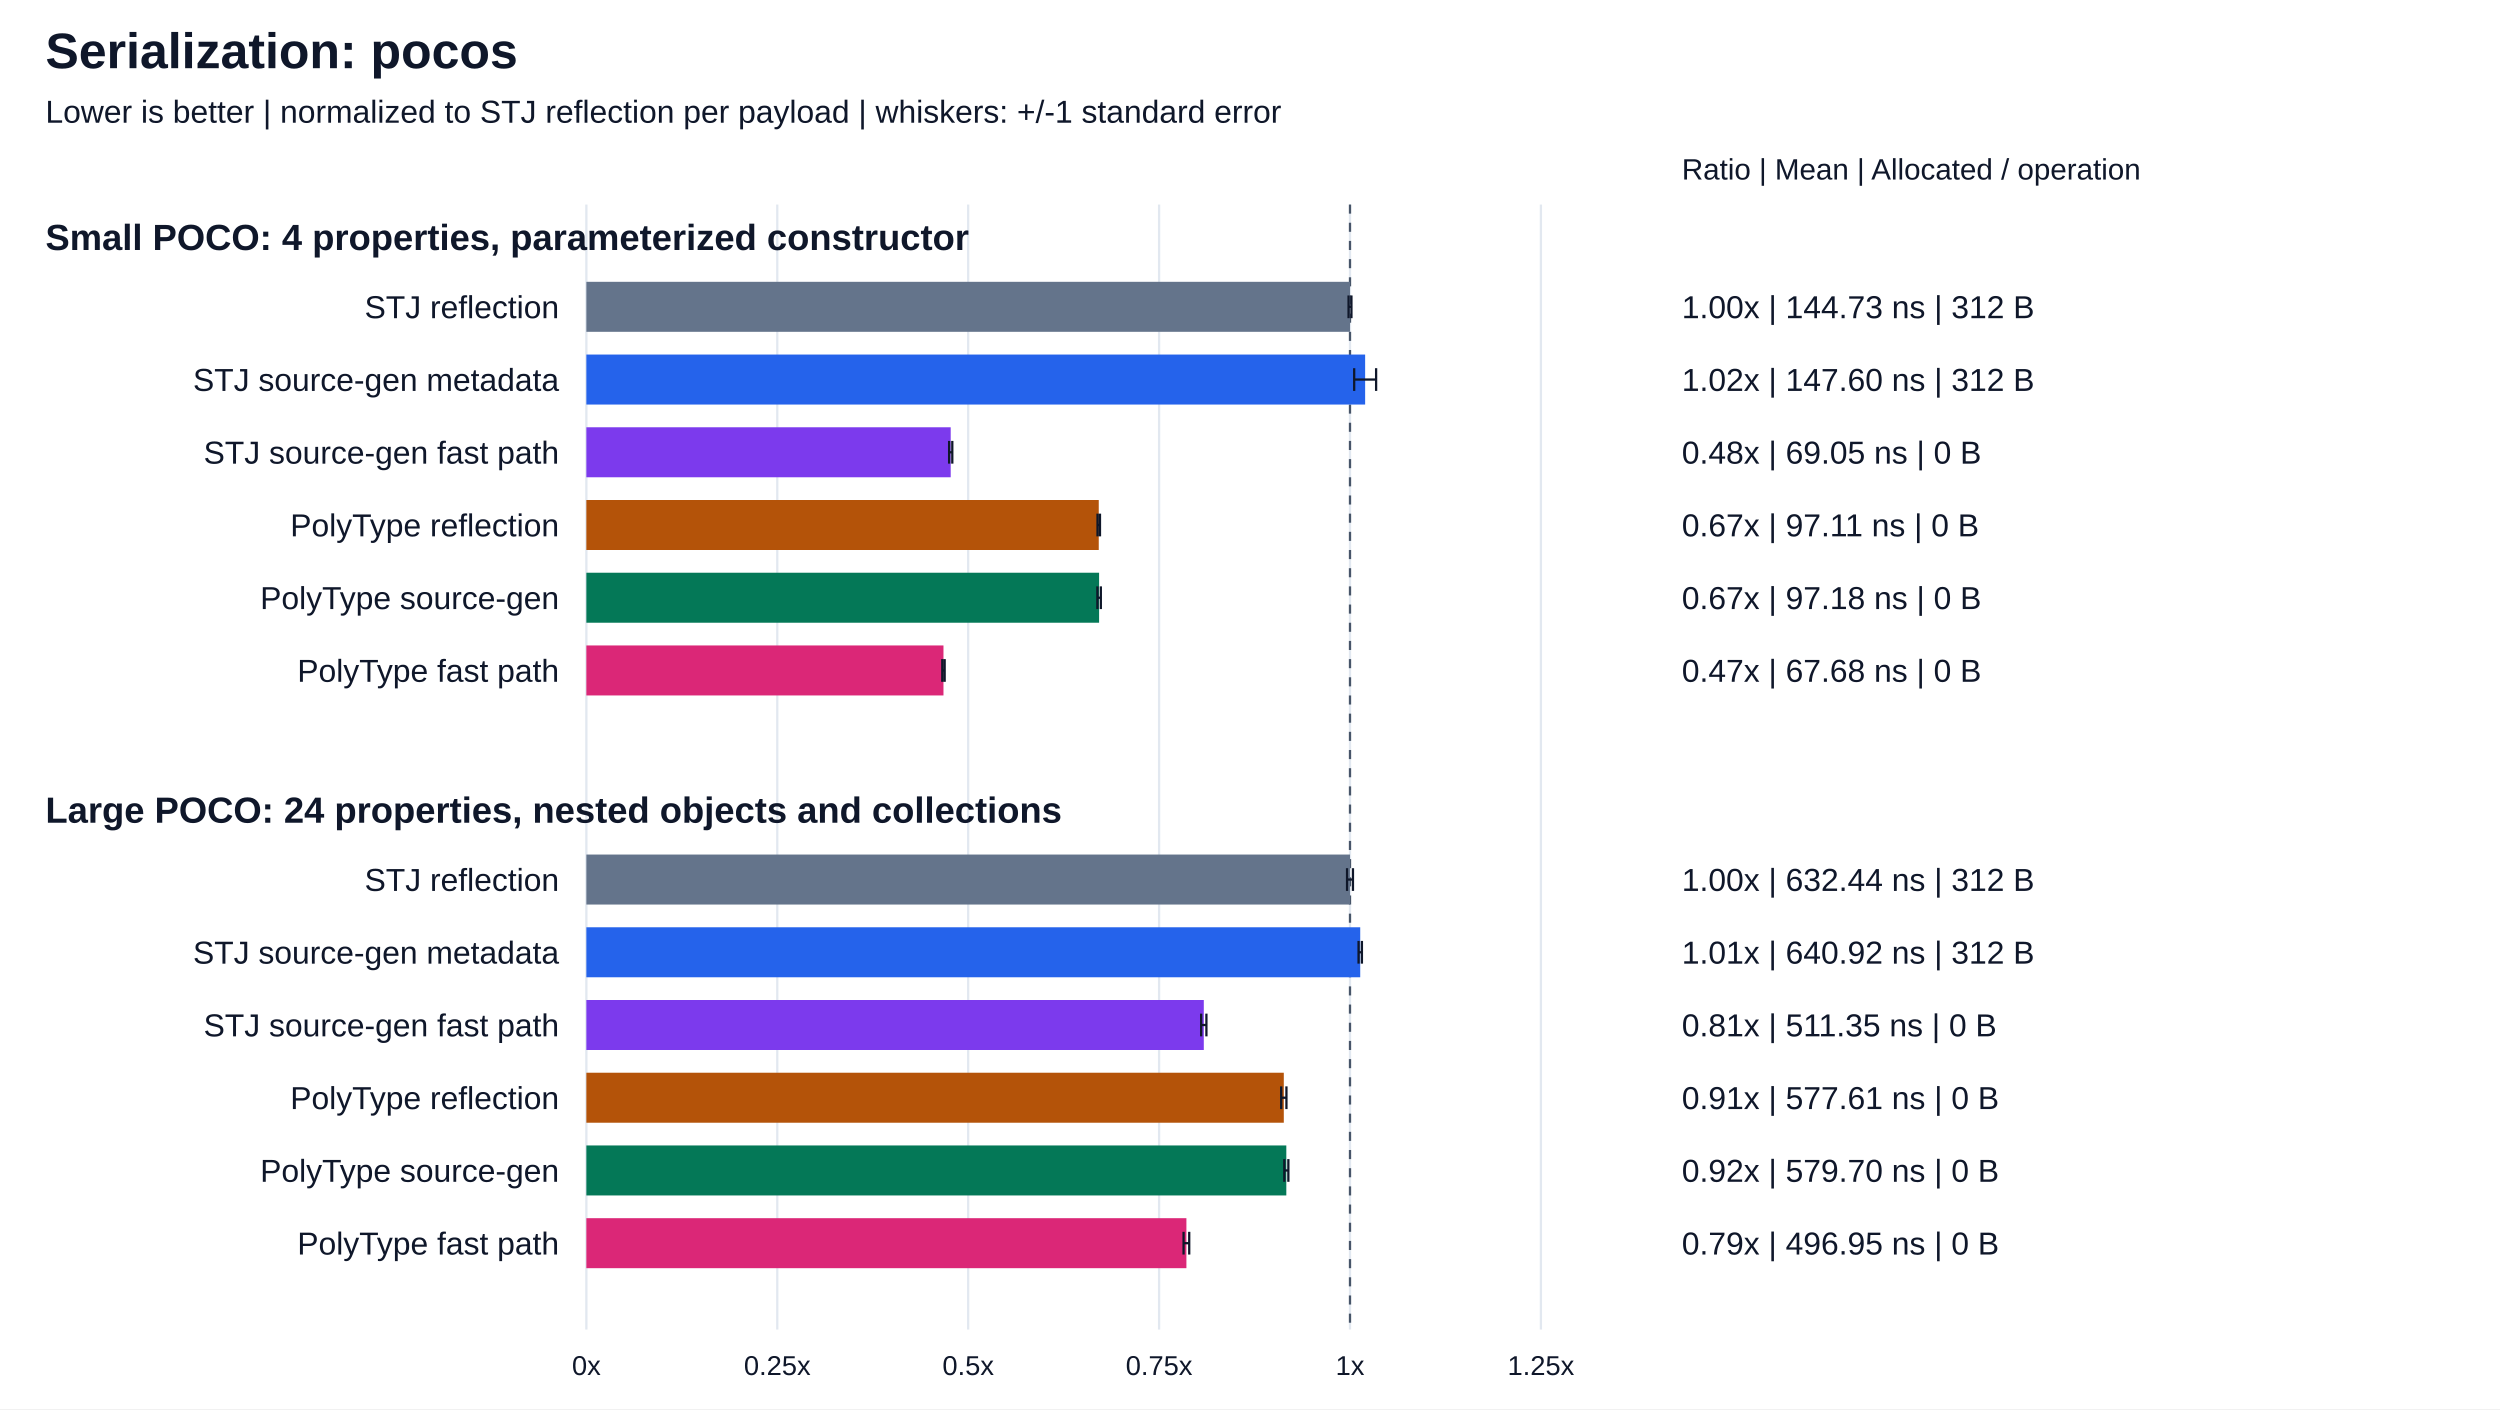
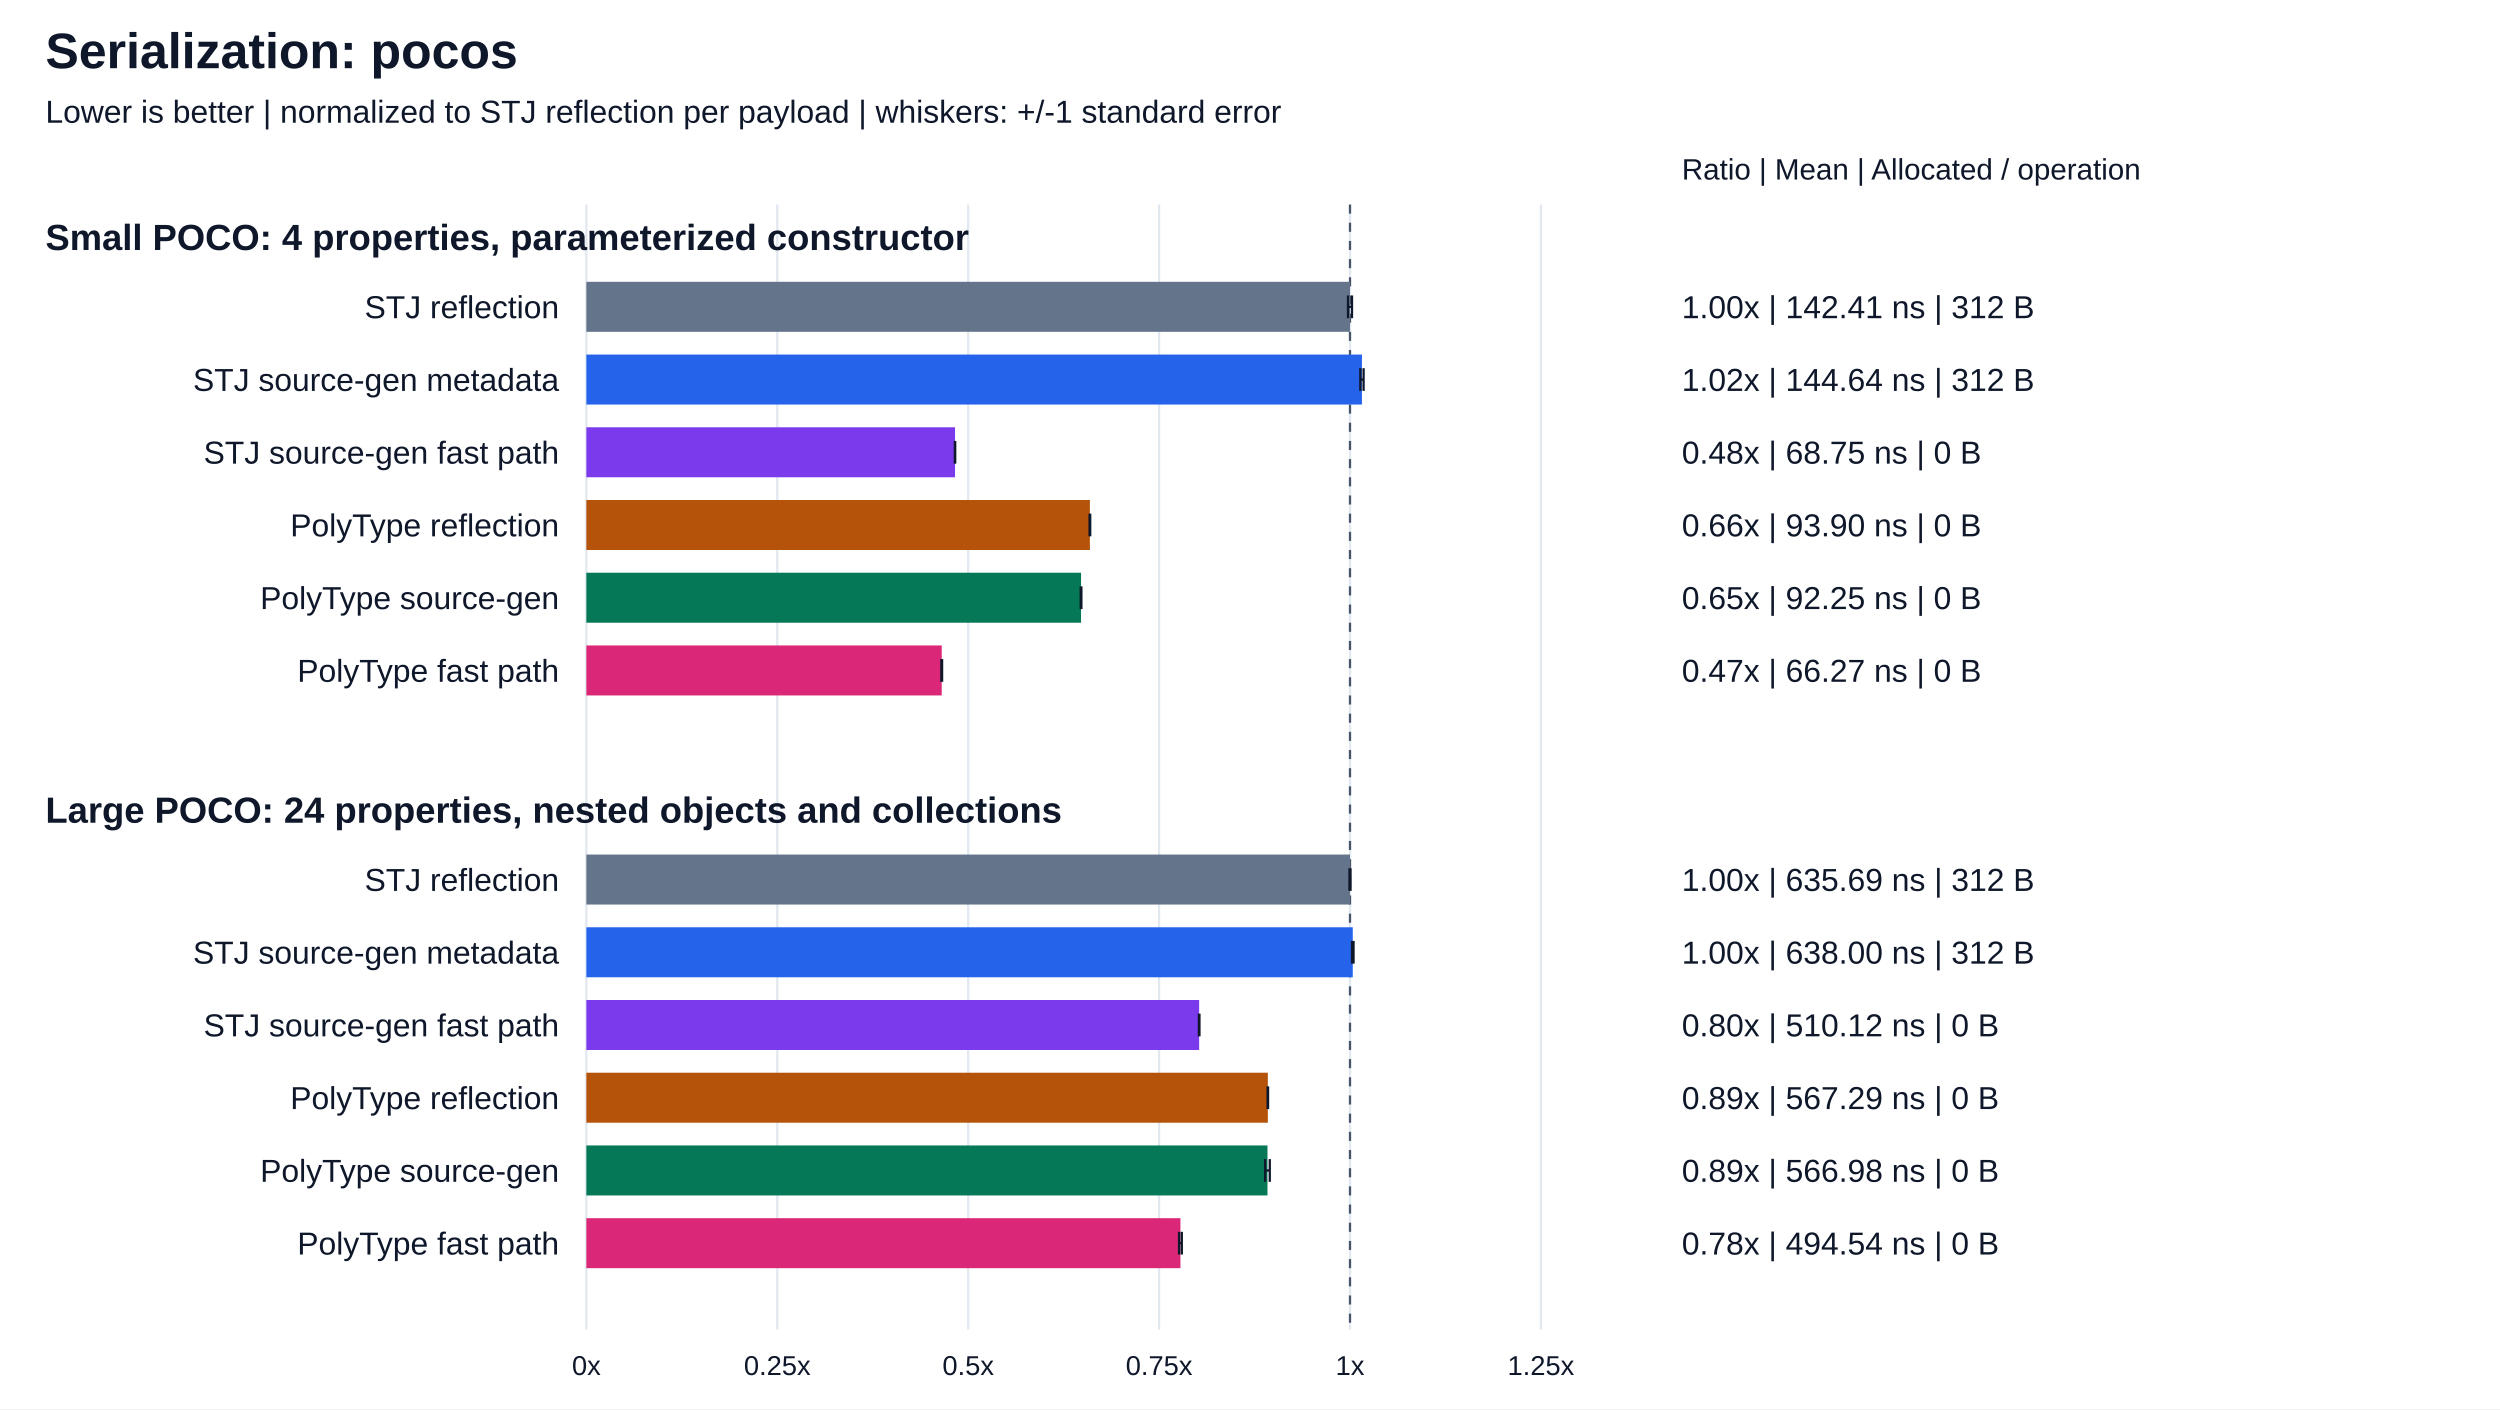
<svg xmlns="http://www.w3.org/2000/svg" width="1100" height="620" viewBox="0 0 1100 620" role="img" aria-labelledby="title desc">
  <rect width="100%" height="100%" fill="#ffffff" />
  <g font-family="Arial, sans-serif" font-size="14" fill="#0f172a">
    <text x="20" y="30" font-size="22" font-weight="bold">Serialization: pocos</text>
    <text x="20" y="54">Lower is better | normalized to STJ reflection per payload | whiskers: +/-1 standard error</text>
    <text x="740" y="79" font-size="13">Ratio | Mean | Allocated / operation</text>
    <line x1="258.00" y1="90" x2="258.00" y2="585" stroke="#e2e8f0" />
    <text x="258.00" y="605" text-anchor="middle" font-size="12">0x</text>
    <line x1="342.00" y1="90" x2="342.00" y2="585" stroke="#e2e8f0" />
    <text x="342.00" y="605" text-anchor="middle" font-size="12">0.25x</text>
    <line x1="426.00" y1="90" x2="426.00" y2="585" stroke="#e2e8f0" />
    <text x="426.00" y="605" text-anchor="middle" font-size="12">0.5x</text>
    <line x1="510.00" y1="90" x2="510.00" y2="585" stroke="#e2e8f0" />
    <text x="510.00" y="605" text-anchor="middle" font-size="12">0.75x</text>
    <line x1="594.00" y1="90" x2="594.00" y2="585" stroke="#e2e8f0" />
    <text x="594.00" y="605" text-anchor="middle" font-size="12">1x</text>
    <line x1="678.00" y1="90" x2="678.00" y2="585" stroke="#e2e8f0" />
    <text x="678.00" y="605" text-anchor="middle" font-size="12">1.25x</text>
    <line x1="594.00" y1="90" x2="594.00" y2="585" stroke="#475569" stroke-dasharray="4 4" />
    <text x="20" y="110" font-weight="bold" font-size="16">Small POCO: 4 properties, parameterized constructor</text>
    <text x="246" y="140" text-anchor="end">STJ reflection</text>
    <rect x="258" y="124" width="336.00" height="22" fill="#64748b" />
-     <path d="M 593.37 135 H 594.63 M 593.37 130 V 140 M 594.63 130 V 140" stroke="#0f172a" fill="none" />
-     <text x="740" y="140">1.00x | 144.73 ns | 312 B</text>
+     <path d="M 593.12 135 H 594.88 M 593.12 130 V 140 M 594.88 130 V 140" stroke="#0f172a" fill="none" />
+     <text x="740" y="140">1.00x | 142.41 ns | 312 B</text>
    <text x="246" y="172" text-anchor="end">STJ source-gen metadata</text>
-     <rect x="258" y="156" width="342.66" height="22" fill="#2563eb" />
-     <path d="M 595.84 167 H 605.49 M 595.84 162 V 172 M 605.49 162 V 172" stroke="#0f172a" fill="none" />
-     <text x="740" y="172">1.02x | 147.60 ns | 312 B</text>
+     <rect x="258" y="156" width="341.26" height="22" fill="#2563eb" />
+     <path d="M 598.54 167 H 599.98 M 598.54 162 V 172 M 599.98 162 V 172" stroke="#0f172a" fill="none" />
+     <text x="740" y="172">1.02x | 144.64 ns | 312 B</text>
    <text x="246" y="204" text-anchor="end">STJ source-gen fast path</text>
-     <rect x="258" y="188" width="160.31" height="22" fill="#7c3aed" />
-     <path d="M 417.61 199 H 419.01 M 417.61 194 V 204 M 419.01 194 V 204" stroke="#0f172a" fill="none" />
-     <text x="740" y="204">0.48x | 69.05 ns | 0 B</text>
+     <rect x="258" y="188" width="162.21" height="22" fill="#7c3aed" />
+     <path d="M 420.13 199 H 420.29 M 420.13 194 V 204 M 420.29 194 V 204" stroke="#0f172a" fill="none" />
+     <text x="740" y="204">0.48x | 68.75 ns | 0 B</text>
    <text x="246" y="236" text-anchor="end">PolyType reflection</text>
-     <rect x="258" y="220" width="225.45" height="22" fill="#b45309" />
-     <path d="M 482.91 231 H 483.99 M 482.91 226 V 236 M 483.99 226 V 236" stroke="#0f172a" fill="none" />
-     <text x="740" y="236">0.67x | 97.11 ns | 0 B</text>
+     <rect x="258" y="220" width="221.55" height="22" fill="#b45309" />
+     <path d="M 479.41 231 H 479.69 M 479.41 226 V 236 M 479.69 226 V 236" stroke="#0f172a" fill="none" />
+     <text x="740" y="236">0.66x | 93.90 ns | 0 B</text>
    <text x="246" y="268" text-anchor="end">PolyType source-gen</text>
-     <rect x="258" y="252" width="225.60" height="22" fill="#047857" />
-     <path d="M 482.84 263 H 484.37 M 482.84 258 V 268 M 484.37 258 V 268" stroke="#0f172a" fill="none" />
-     <text x="740" y="268">0.67x | 97.18 ns | 0 B</text>
+     <rect x="258" y="252" width="217.66" height="22" fill="#047857" />
+     <path d="M 475.52 263 H 475.81 M 475.52 258 V 268 M 475.81 258 V 268" stroke="#0f172a" fill="none" />
+     <text x="740" y="268">0.65x | 92.25 ns | 0 B</text>
    <text x="246" y="300" text-anchor="end">PolyType fast path</text>
-     <rect x="258" y="284" width="157.13" height="22" fill="#db2777" />
-     <path d="M 414.60 295 H 415.65 M 414.60 290 V 300 M 415.65 290 V 300" stroke="#0f172a" fill="none" />
-     <text x="740" y="300">0.47x | 67.68 ns | 0 B</text>
+     <rect x="258" y="284" width="156.36" height="22" fill="#db2777" />
+     <path d="M 414.19 295 H 414.52 M 414.19 290 V 300 M 414.52 290 V 300" stroke="#0f172a" fill="none" />
+     <text x="740" y="300">0.47x | 66.27 ns | 0 B</text>
    <text x="20" y="362" font-weight="bold" font-size="16">Large POCO: 24 properties, nested objects and collections</text>
    <text x="246" y="392" text-anchor="end">STJ reflection</text>
    <rect x="258" y="376" width="336.00" height="22" fill="#64748b" />
-     <path d="M 592.70 387 H 595.30 M 592.70 382 V 392 M 595.30 382 V 392" stroke="#0f172a" fill="none" />
-     <text x="740" y="392">1.00x | 632.44 ns | 312 B</text>
+     <path d="M 593.77 387 H 594.23 M 593.77 382 V 392 M 594.23 382 V 392" stroke="#0f172a" fill="none" />
+     <text x="740" y="392">1.00x | 635.69 ns | 312 B</text>
    <text x="246" y="424" text-anchor="end">STJ source-gen metadata</text>
-     <rect x="258" y="408" width="340.50" height="22" fill="#2563eb" />
-     <path d="M 597.77 419 H 599.24 M 597.77 414 V 424 M 599.24 414 V 424" stroke="#0f172a" fill="none" />
-     <text x="740" y="424">1.01x | 640.92 ns | 312 B</text>
+     <rect x="258" y="408" width="337.22" height="22" fill="#2563eb" />
+     <path d="M 594.88 419 H 595.56 M 594.88 414 V 424 M 595.56 414 V 424" stroke="#0f172a" fill="none" />
+     <text x="740" y="424">1.00x | 638.00 ns | 312 B</text>
    <text x="246" y="456" text-anchor="end">STJ source-gen fast path</text>
-     <rect x="258" y="440" width="271.67" height="22" fill="#7c3aed" />
-     <path d="M 528.51 451 H 530.82 M 528.51 446 V 456 M 530.82 446 V 456" stroke="#0f172a" fill="none" />
-     <text x="740" y="456">0.81x | 511.35 ns | 0 B</text>
+     <rect x="258" y="440" width="269.63" height="22" fill="#7c3aed" />
+     <path d="M 527.51 451 H 527.76 M 527.51 446 V 456 M 527.76 446 V 456" stroke="#0f172a" fill="none" />
+     <text x="740" y="456">0.80x | 510.12 ns | 0 B</text>
    <text x="246" y="488" text-anchor="end">PolyType reflection</text>
-     <rect x="258" y="472" width="306.87" height="22" fill="#b45309" />
-     <path d="M 563.72 483 H 566.03 M 563.72 478 V 488 M 566.03 478 V 488" stroke="#0f172a" fill="none" />
-     <text x="740" y="488">0.91x | 577.61 ns | 0 B</text>
+     <rect x="258" y="472" width="299.85" height="22" fill="#b45309" />
+     <path d="M 557.75 483 H 557.95 M 557.75 478 V 488 M 557.95 478 V 488" stroke="#0f172a" fill="none" />
+     <text x="740" y="488">0.89x | 567.29 ns | 0 B</text>
    <text x="246" y="520" text-anchor="end">PolyType source-gen</text>
-     <rect x="258" y="504" width="307.98" height="22" fill="#047857" />
-     <path d="M 565.09 515 H 566.88 M 565.09 510 V 520 M 566.88 510 V 520" stroke="#0f172a" fill="none" />
-     <text x="740" y="520">0.92x | 579.70 ns | 0 B</text>
+     <rect x="258" y="504" width="299.69" height="22" fill="#047857" />
+     <path d="M 556.67 515 H 558.70 M 556.67 510 V 520 M 558.70 510 V 520" stroke="#0f172a" fill="none" />
+     <text x="740" y="520">0.89x | 566.98 ns | 0 B</text>
    <text x="246" y="552" text-anchor="end">PolyType fast path</text>
-     <rect x="258" y="536" width="264.02" height="22" fill="#db2777" />
-     <path d="M 520.77 547 H 523.26 M 520.77 542 V 552 M 523.26 542 V 552" stroke="#0f172a" fill="none" />
-     <text x="740" y="552">0.79x | 496.95 ns | 0 B</text>
+     <rect x="258" y="536" width="261.39" height="22" fill="#db2777" />
+     <path d="M 518.78 547 H 520.00 M 518.78 542 V 552 M 520.00 542 V 552" stroke="#0f172a" fill="none" />
+     <text x="740" y="552">0.78x | 494.54 ns | 0 B</text>
  </g>
</svg>
